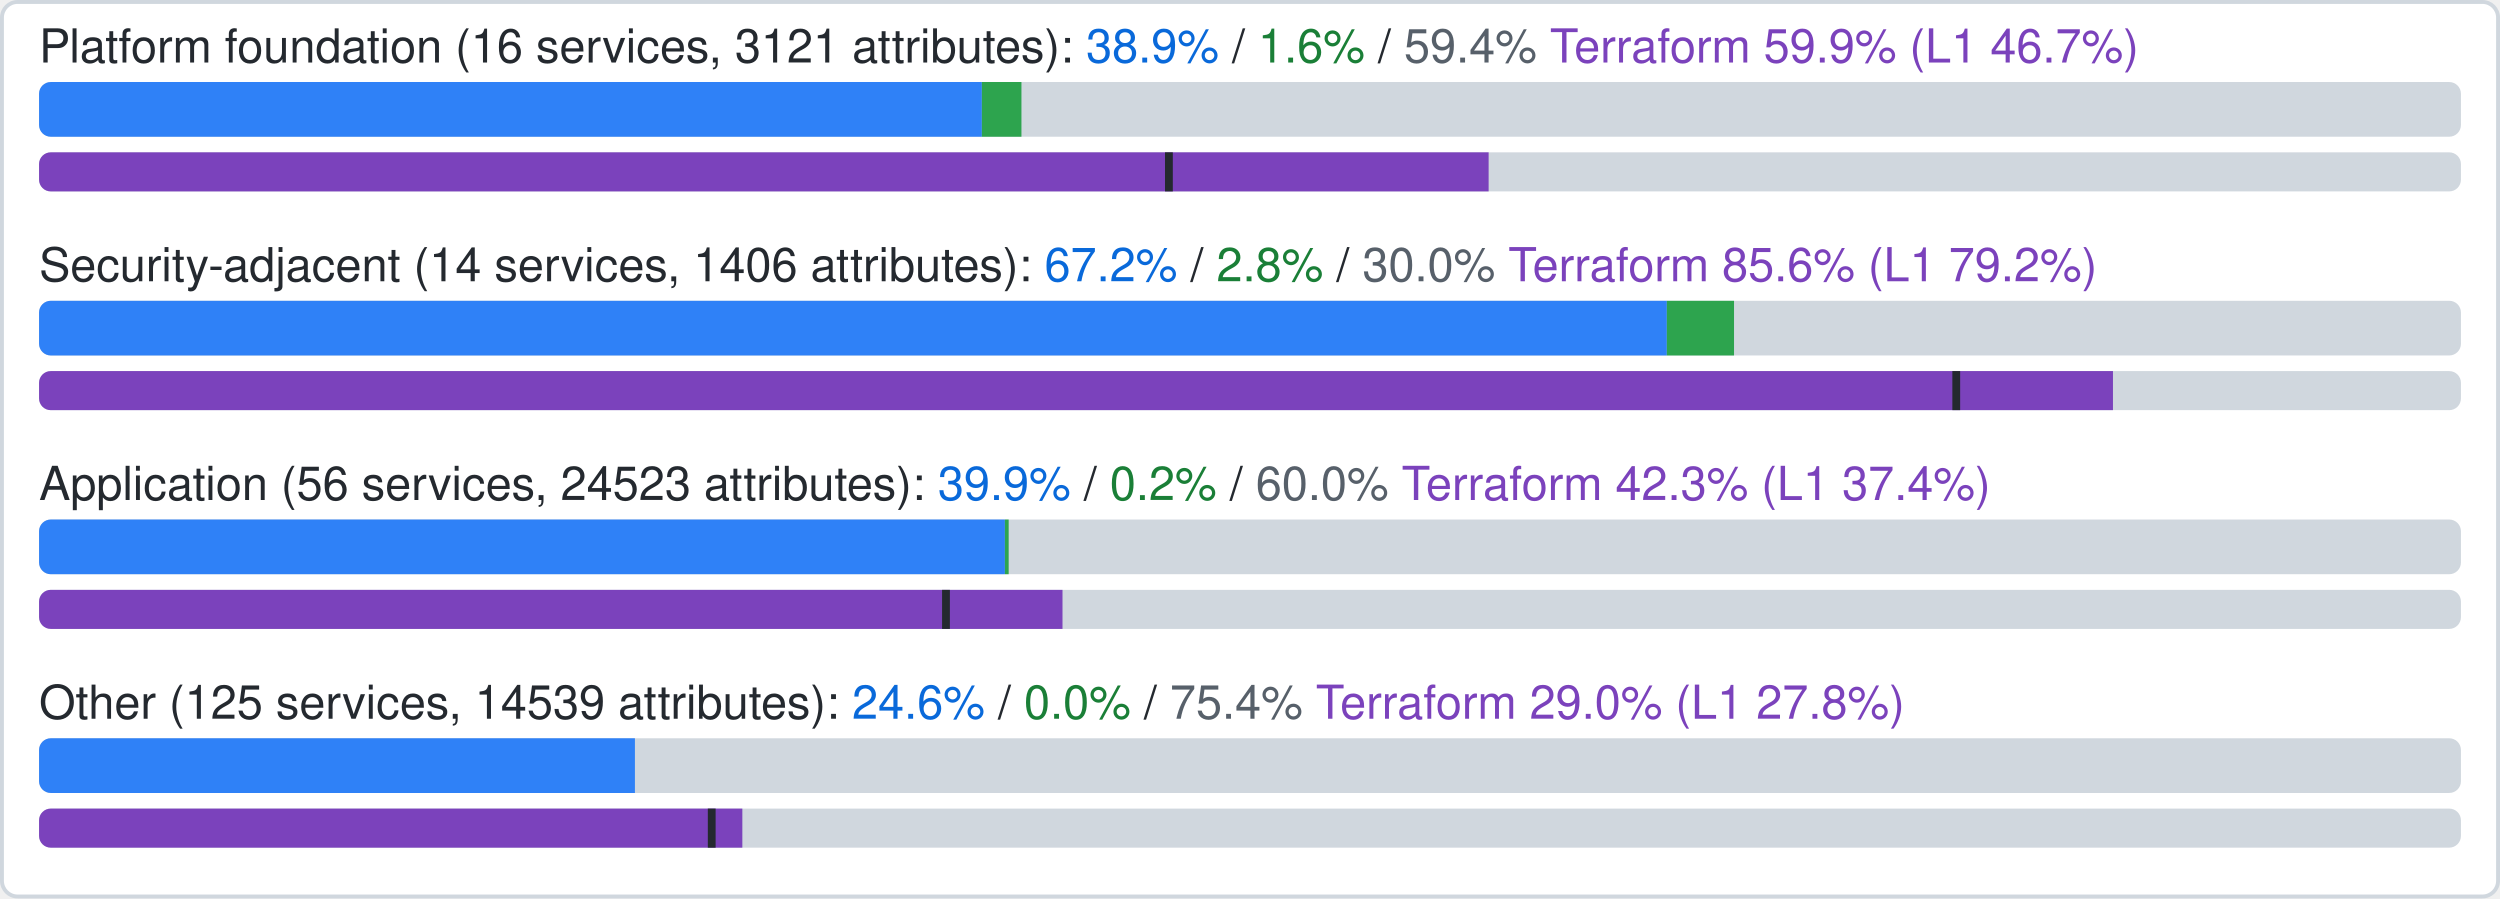
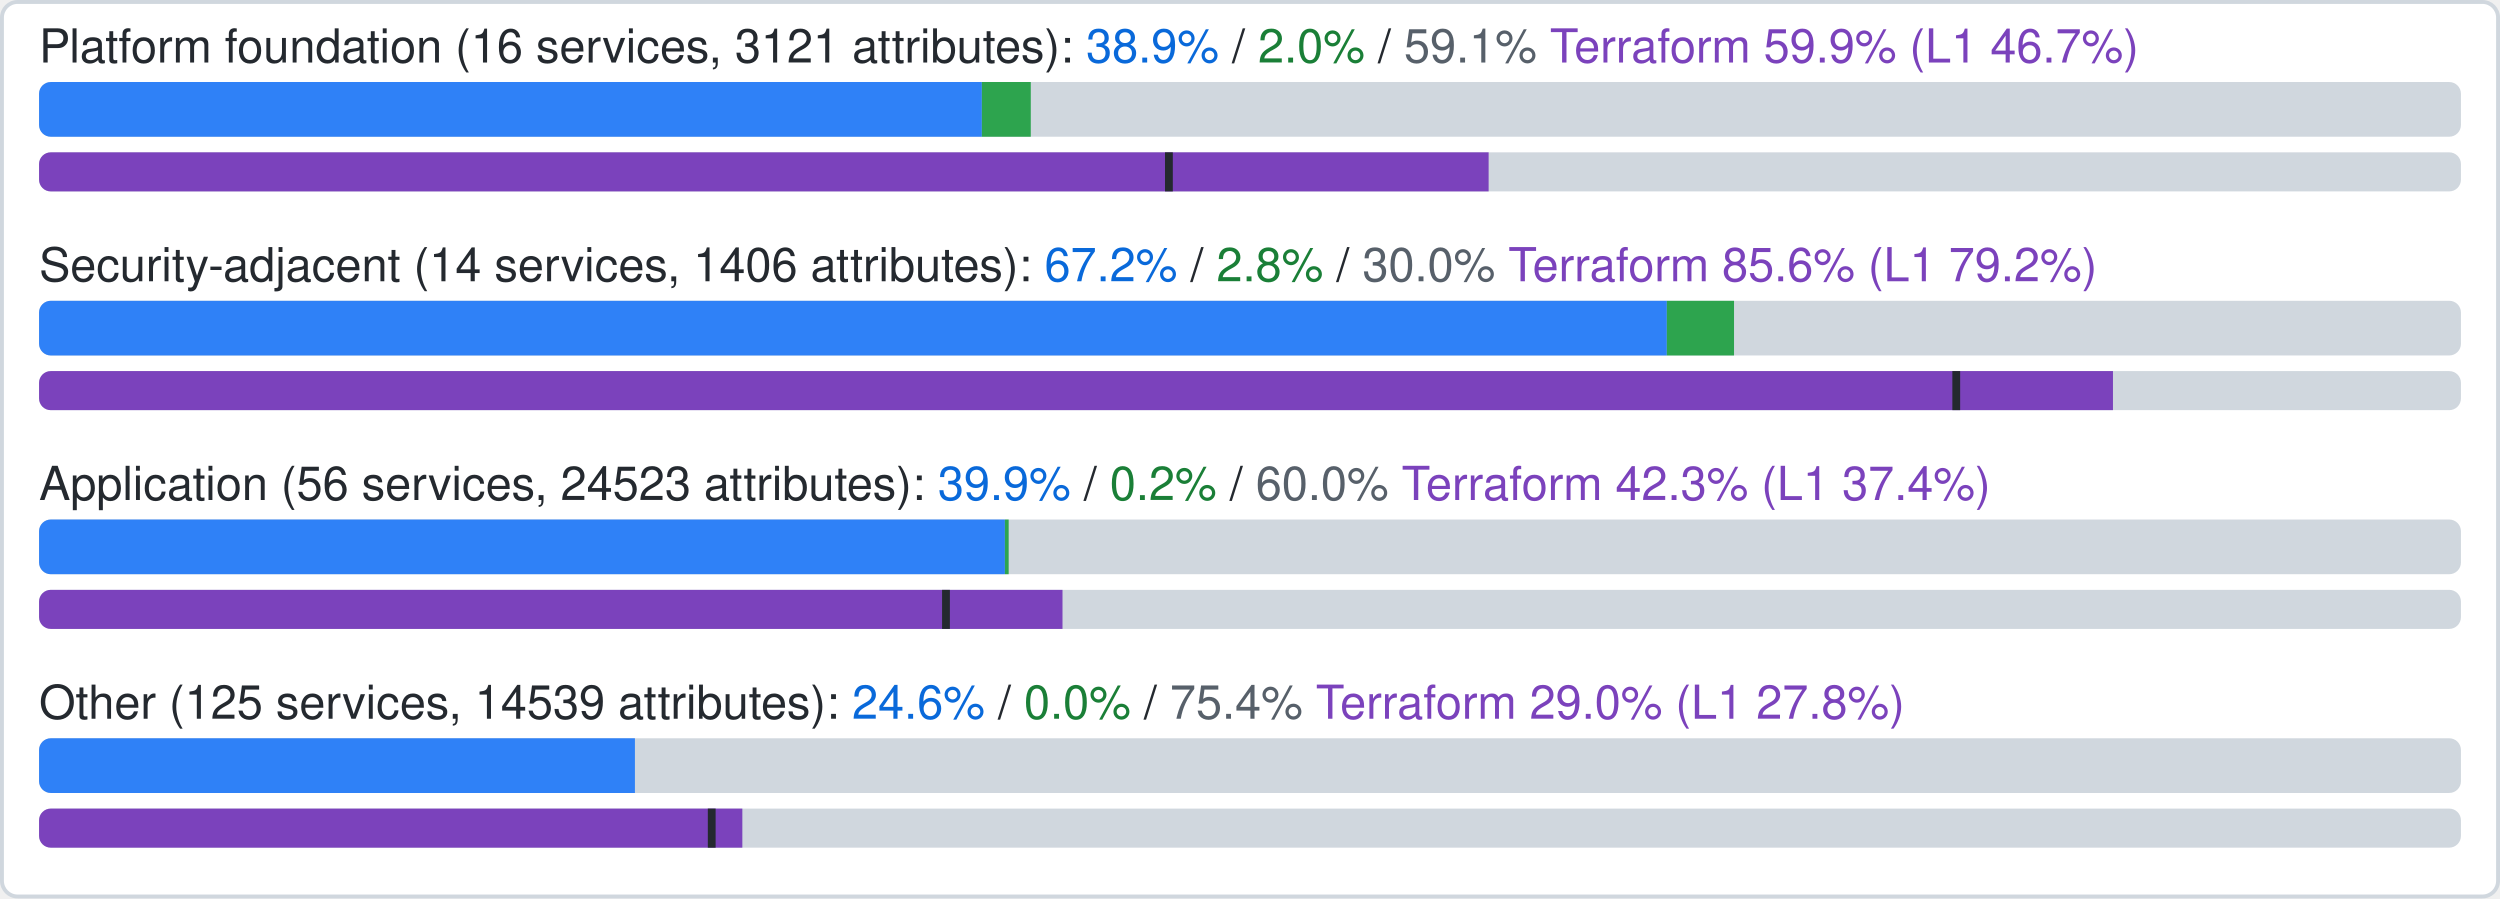
- <svg xmlns="http://www.w3.org/2000/svg" width="640" height="230" viewBox="0 0 640 230" role="img" aria-label="Coverage by category: Platform foundation official 38.9%, ours beyond official 1.6%, uncovered 59.4%, Terraform google-beta 59.9% (L1 46.7%), an estimate; Security-adjacent official 67.2%, ours beyond official 2.8%, uncovered 30.0%, Terraform google-beta 85.6% (L1 79.2%), an estimate; Application official 39.9%, ours beyond official 0.2%, uncovered 60.0%, Terraform google-beta 42.3% (L1 37.4%), an estimate; Other official 24.6%, ours beyond official 0.0%, uncovered 75.4%, Terraform google-beta 29.0% (L1 27.8%), an estimate;">
+ <svg xmlns="http://www.w3.org/2000/svg" width="640" height="230" viewBox="0 0 640 230" role="img" aria-label="Coverage by category: Platform foundation official 38.9%, ours beyond official 2.0%, uncovered 59.1%, Terraform google-beta 59.9% (L1 46.7%), an estimate; Security-adjacent official 67.2%, ours beyond official 2.8%, uncovered 30.0%, Terraform google-beta 85.6% (L1 79.2%), an estimate; Application official 39.9%, ours beyond official 0.2%, uncovered 60.0%, Terraform google-beta 42.3% (L1 37.4%), an estimate; Other official 24.6%, ours beyond official 0.0%, uncovered 75.4%, Terraform google-beta 29.0% (L1 27.8%), an estimate;">
  <rect x="0.5" y="0.5" width="639" height="229" rx="4" fill="#ffffff" stroke="#d0d7de" />
  <clipPath id="c0">
    <rect x="10" y="21" width="620" height="14" rx="3" />
  </clipPath>
-   <text x="10" y="16" font-family="-apple-system,BlinkMacSystemFont,Segoe UI,Helvetica,Arial,sans-serif" font-size="12" fill="#24292f">Platform foundation (16 services, 3121 attributes): <tspan fill="#0969da">38.9%</tspan> / <tspan fill="#1a7f37">1.6%</tspan> / <tspan fill="#57606a">59.4%</tspan>
+   <text x="10" y="16" font-family="-apple-system,BlinkMacSystemFont,Segoe UI,Helvetica,Arial,sans-serif" font-size="12" fill="#24292f">Platform foundation (16 services, 3121 attributes): <tspan fill="#0969da">38.9%</tspan> / <tspan fill="#1a7f37">2.0%</tspan> / <tspan fill="#57606a">59.1%</tspan>
    <tspan fill="#7b42bc">Terraform 59.9% (L1 46.7%)</tspan>
  </text>
  <clipPath id="t0">
    <rect x="10" y="39" width="620" height="10" rx="3" />
  </clipPath>
  <g clip-path="url(#t0)">
    <rect x="10" y="39" width="620" height="10" fill="#d0d7de" />
    <rect x="10" y="39" width="371.09" height="10" fill="#7b42bc" />
    <rect x="298.24" y="39" width="2" height="10" fill="#24292f" />
  </g>
  <g clip-path="url(#c0)">
    <rect x="10" y="21" width="620" height="14" fill="#d0d7de" />
    <rect x="10" y="21" width="241.36" height="14" fill="#2f81f7" />
-     <rect x="251.36" y="21" width="10.13" height="14" fill="#2da44e" />
+     <rect x="251.36" y="21" width="12.52" height="14" fill="#2da44e" />
  </g>
  <clipPath id="c1">
    <rect x="10" y="77" width="620" height="14" rx="3" />
  </clipPath>
  <text x="10" y="72" font-family="-apple-system,BlinkMacSystemFont,Segoe UI,Helvetica,Arial,sans-serif" font-size="12" fill="#24292f">Security-adjacent (14 services, 1406 attributes): <tspan fill="#0969da">67.2%</tspan> / <tspan fill="#1a7f37">2.8%</tspan> / <tspan fill="#57606a">30.0%</tspan>
    <tspan fill="#7b42bc">Terraform 85.6% (L1 79.2%)</tspan>
  </text>
  <clipPath id="t1">
    <rect x="10" y="95" width="620" height="10" rx="3" />
  </clipPath>
  <g clip-path="url(#t1)">
    <rect x="10" y="95" width="620" height="10" fill="#d0d7de" />
    <rect x="10" y="95" width="530.92" height="10" fill="#7b42bc" />
    <rect x="499.80" y="95" width="2" height="10" fill="#24292f" />
  </g>
  <g clip-path="url(#c1)">
    <rect x="10" y="77" width="620" height="14" fill="#d0d7de" />
    <rect x="10" y="77" width="416.71" height="14" fill="#2f81f7" />
    <rect x="426.71" y="77" width="17.20" height="14" fill="#2da44e" />
  </g>
  <clipPath id="c2">
    <rect x="10" y="133" width="620" height="14" rx="3" />
  </clipPath>
  <text x="10" y="128" font-family="-apple-system,BlinkMacSystemFont,Segoe UI,Helvetica,Arial,sans-serif" font-size="12" fill="#24292f">Application (56 services, 24523 attributes): <tspan fill="#0969da">39.9%</tspan> / <tspan fill="#1a7f37">0.2%</tspan> / <tspan fill="#57606a">60.0%</tspan>
    <tspan fill="#7b42bc">Terraform 42.3% (L1 37.4%)</tspan>
  </text>
  <clipPath id="t2">
    <rect x="10" y="151" width="620" height="10" rx="3" />
  </clipPath>
  <g clip-path="url(#t2)">
    <rect x="10" y="151" width="620" height="10" fill="#d0d7de" />
    <rect x="10" y="151" width="262.00" height="10" fill="#7b42bc" />
    <rect x="241.17" y="151" width="2" height="10" fill="#24292f" />
  </g>
  <g clip-path="url(#c2)">
    <rect x="10" y="133" width="620" height="14" fill="#d0d7de" />
    <rect x="10" y="133" width="247.26" height="14" fill="#2f81f7" />
    <rect x="257.26" y="133" width="0.96" height="14" fill="#2da44e" />
  </g>
  <clipPath id="c3">
    <rect x="10" y="189" width="620" height="14" rx="3" />
  </clipPath>
  <text x="10" y="184" font-family="-apple-system,BlinkMacSystemFont,Segoe UI,Helvetica,Arial,sans-serif" font-size="12" fill="#24292f">Other (125 services, 14539 attributes): <tspan fill="#0969da">24.6%</tspan> / <tspan fill="#1a7f37">0.0%</tspan> / <tspan fill="#57606a">75.4%</tspan>
    <tspan fill="#7b42bc">Terraform 29.0% (L1 27.8%)</tspan>
  </text>
  <clipPath id="t3">
    <rect x="10" y="207" width="620" height="10" rx="3" />
  </clipPath>
  <g clip-path="url(#t3)">
    <rect x="10" y="207" width="620" height="10" fill="#d0d7de" />
    <rect x="10" y="207" width="180.04" height="10" fill="#7b42bc" />
    <rect x="181.20" y="207" width="2" height="10" fill="#24292f" />
  </g>
  <g clip-path="url(#c3)">
    <rect x="10" y="189" width="620" height="14" fill="#d0d7de" />
    <rect x="10" y="189" width="152.54" height="14" fill="#2f81f7" />
  </g>
</svg>
